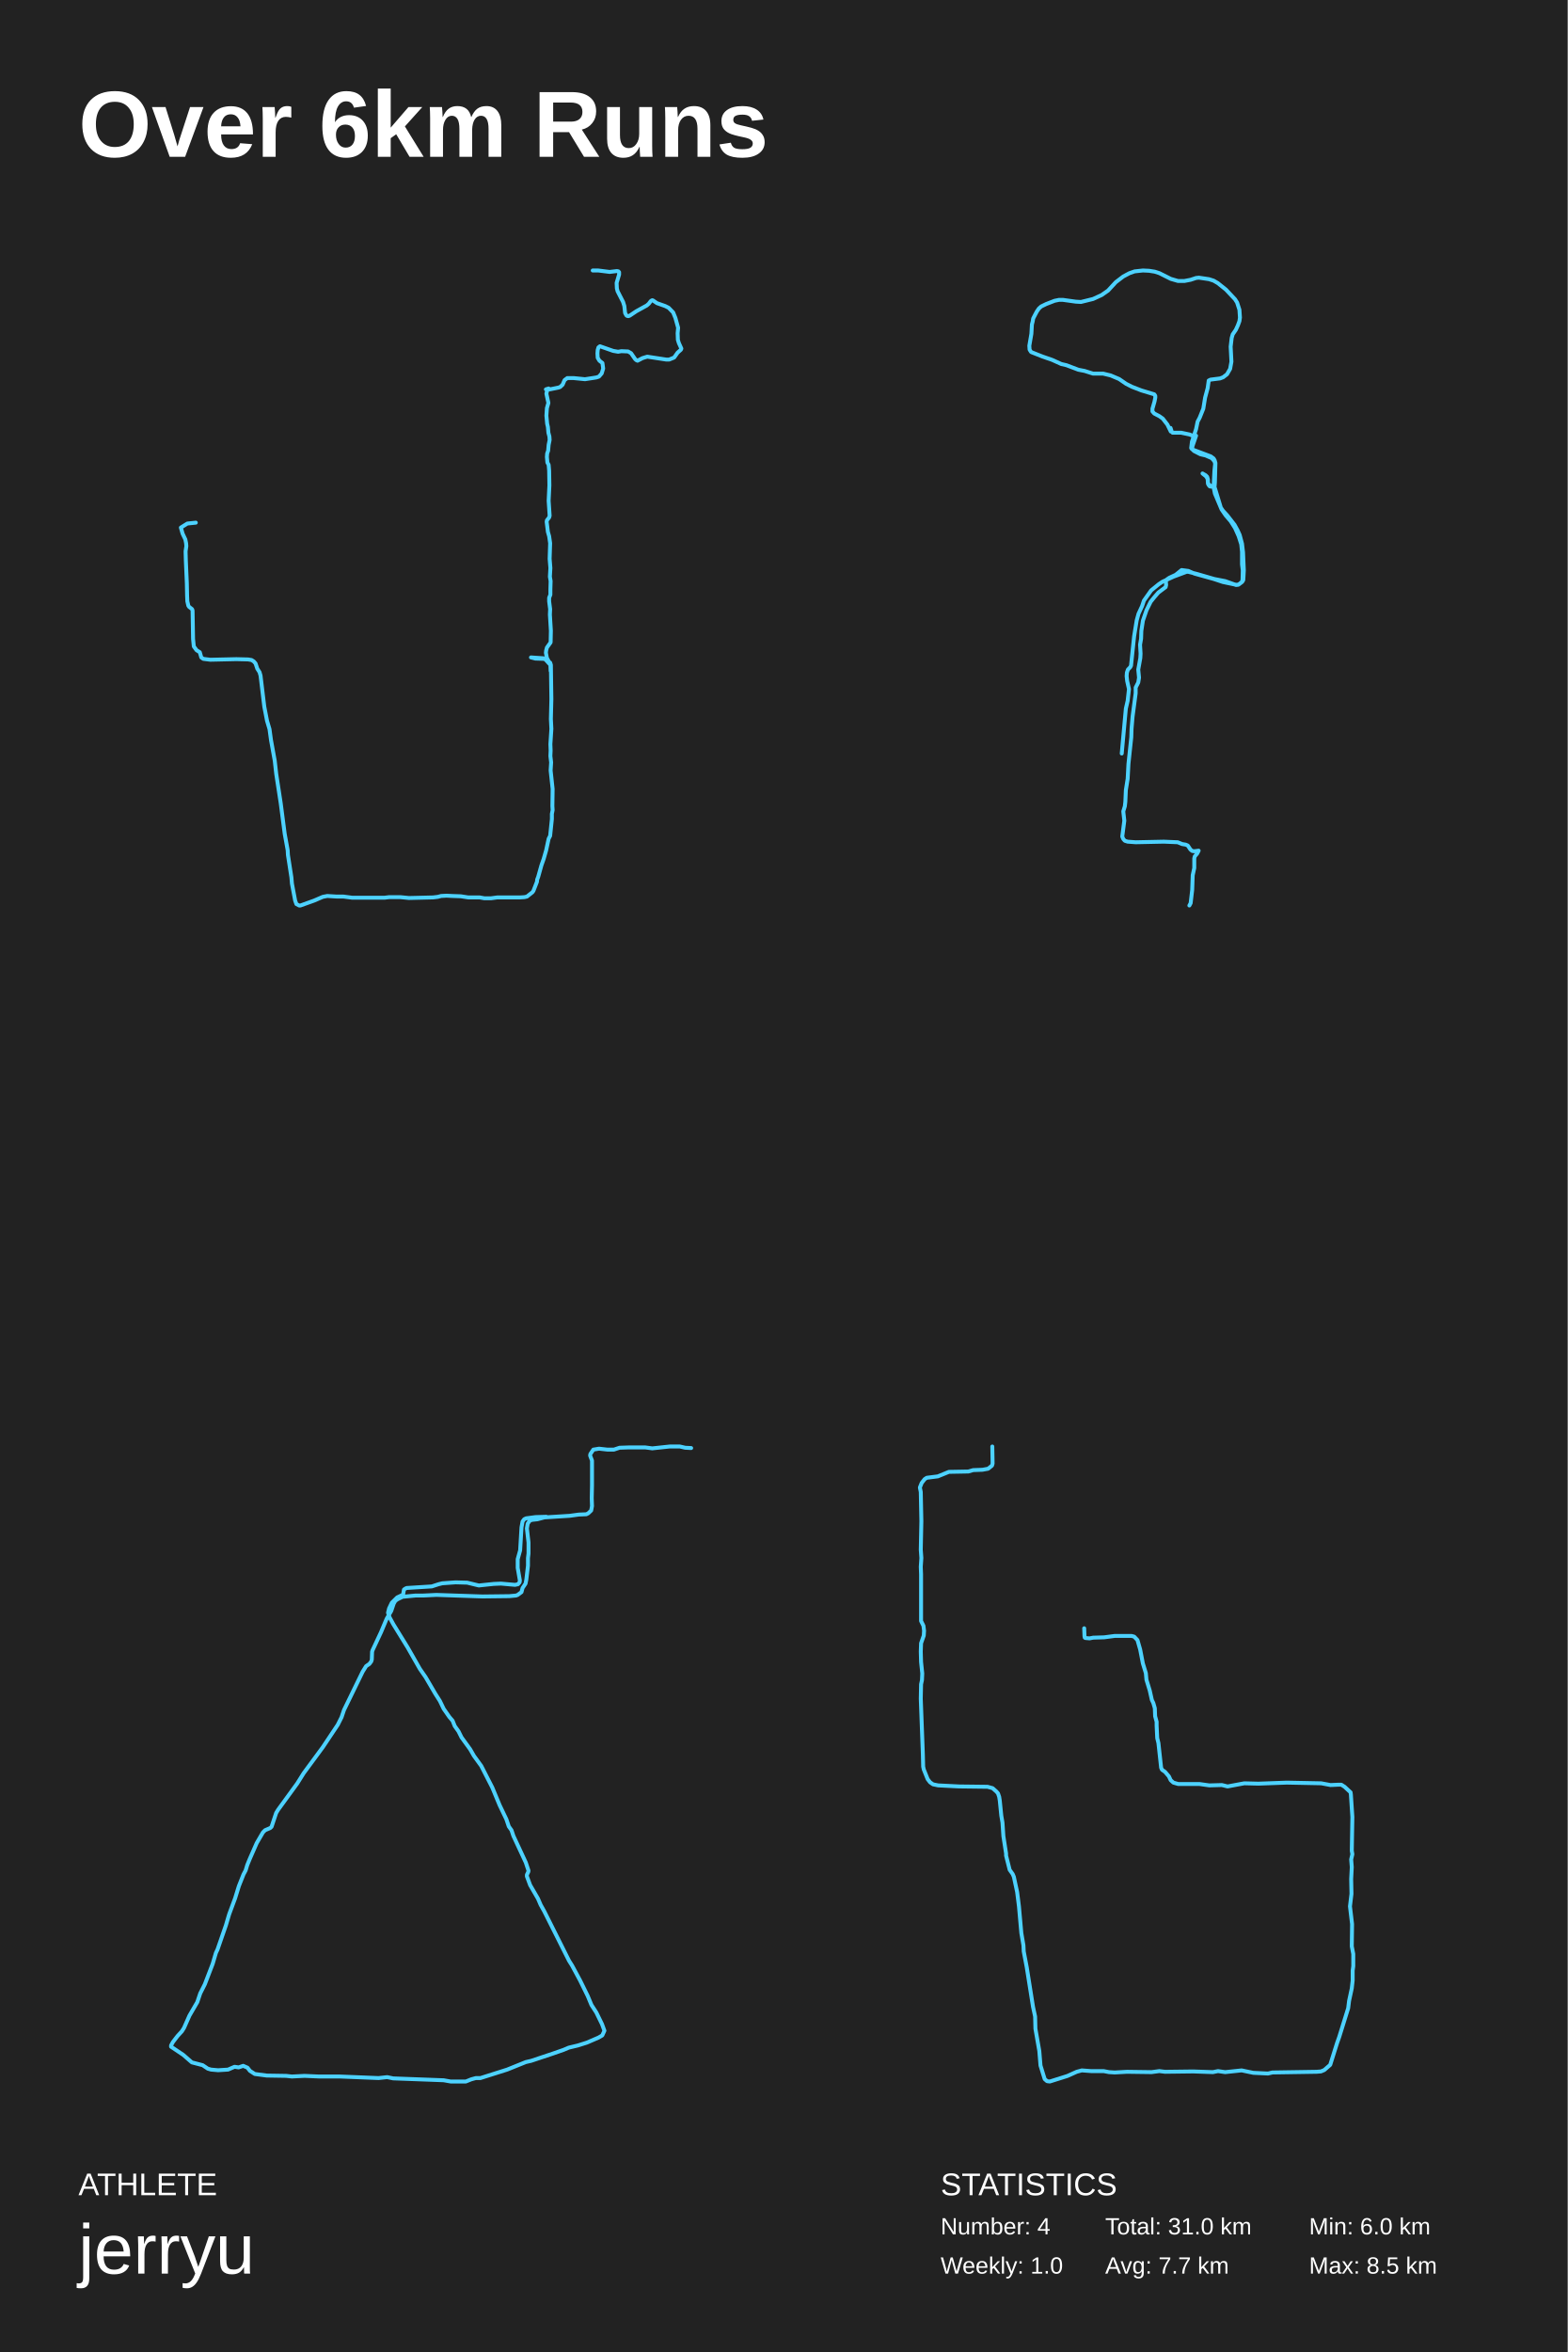
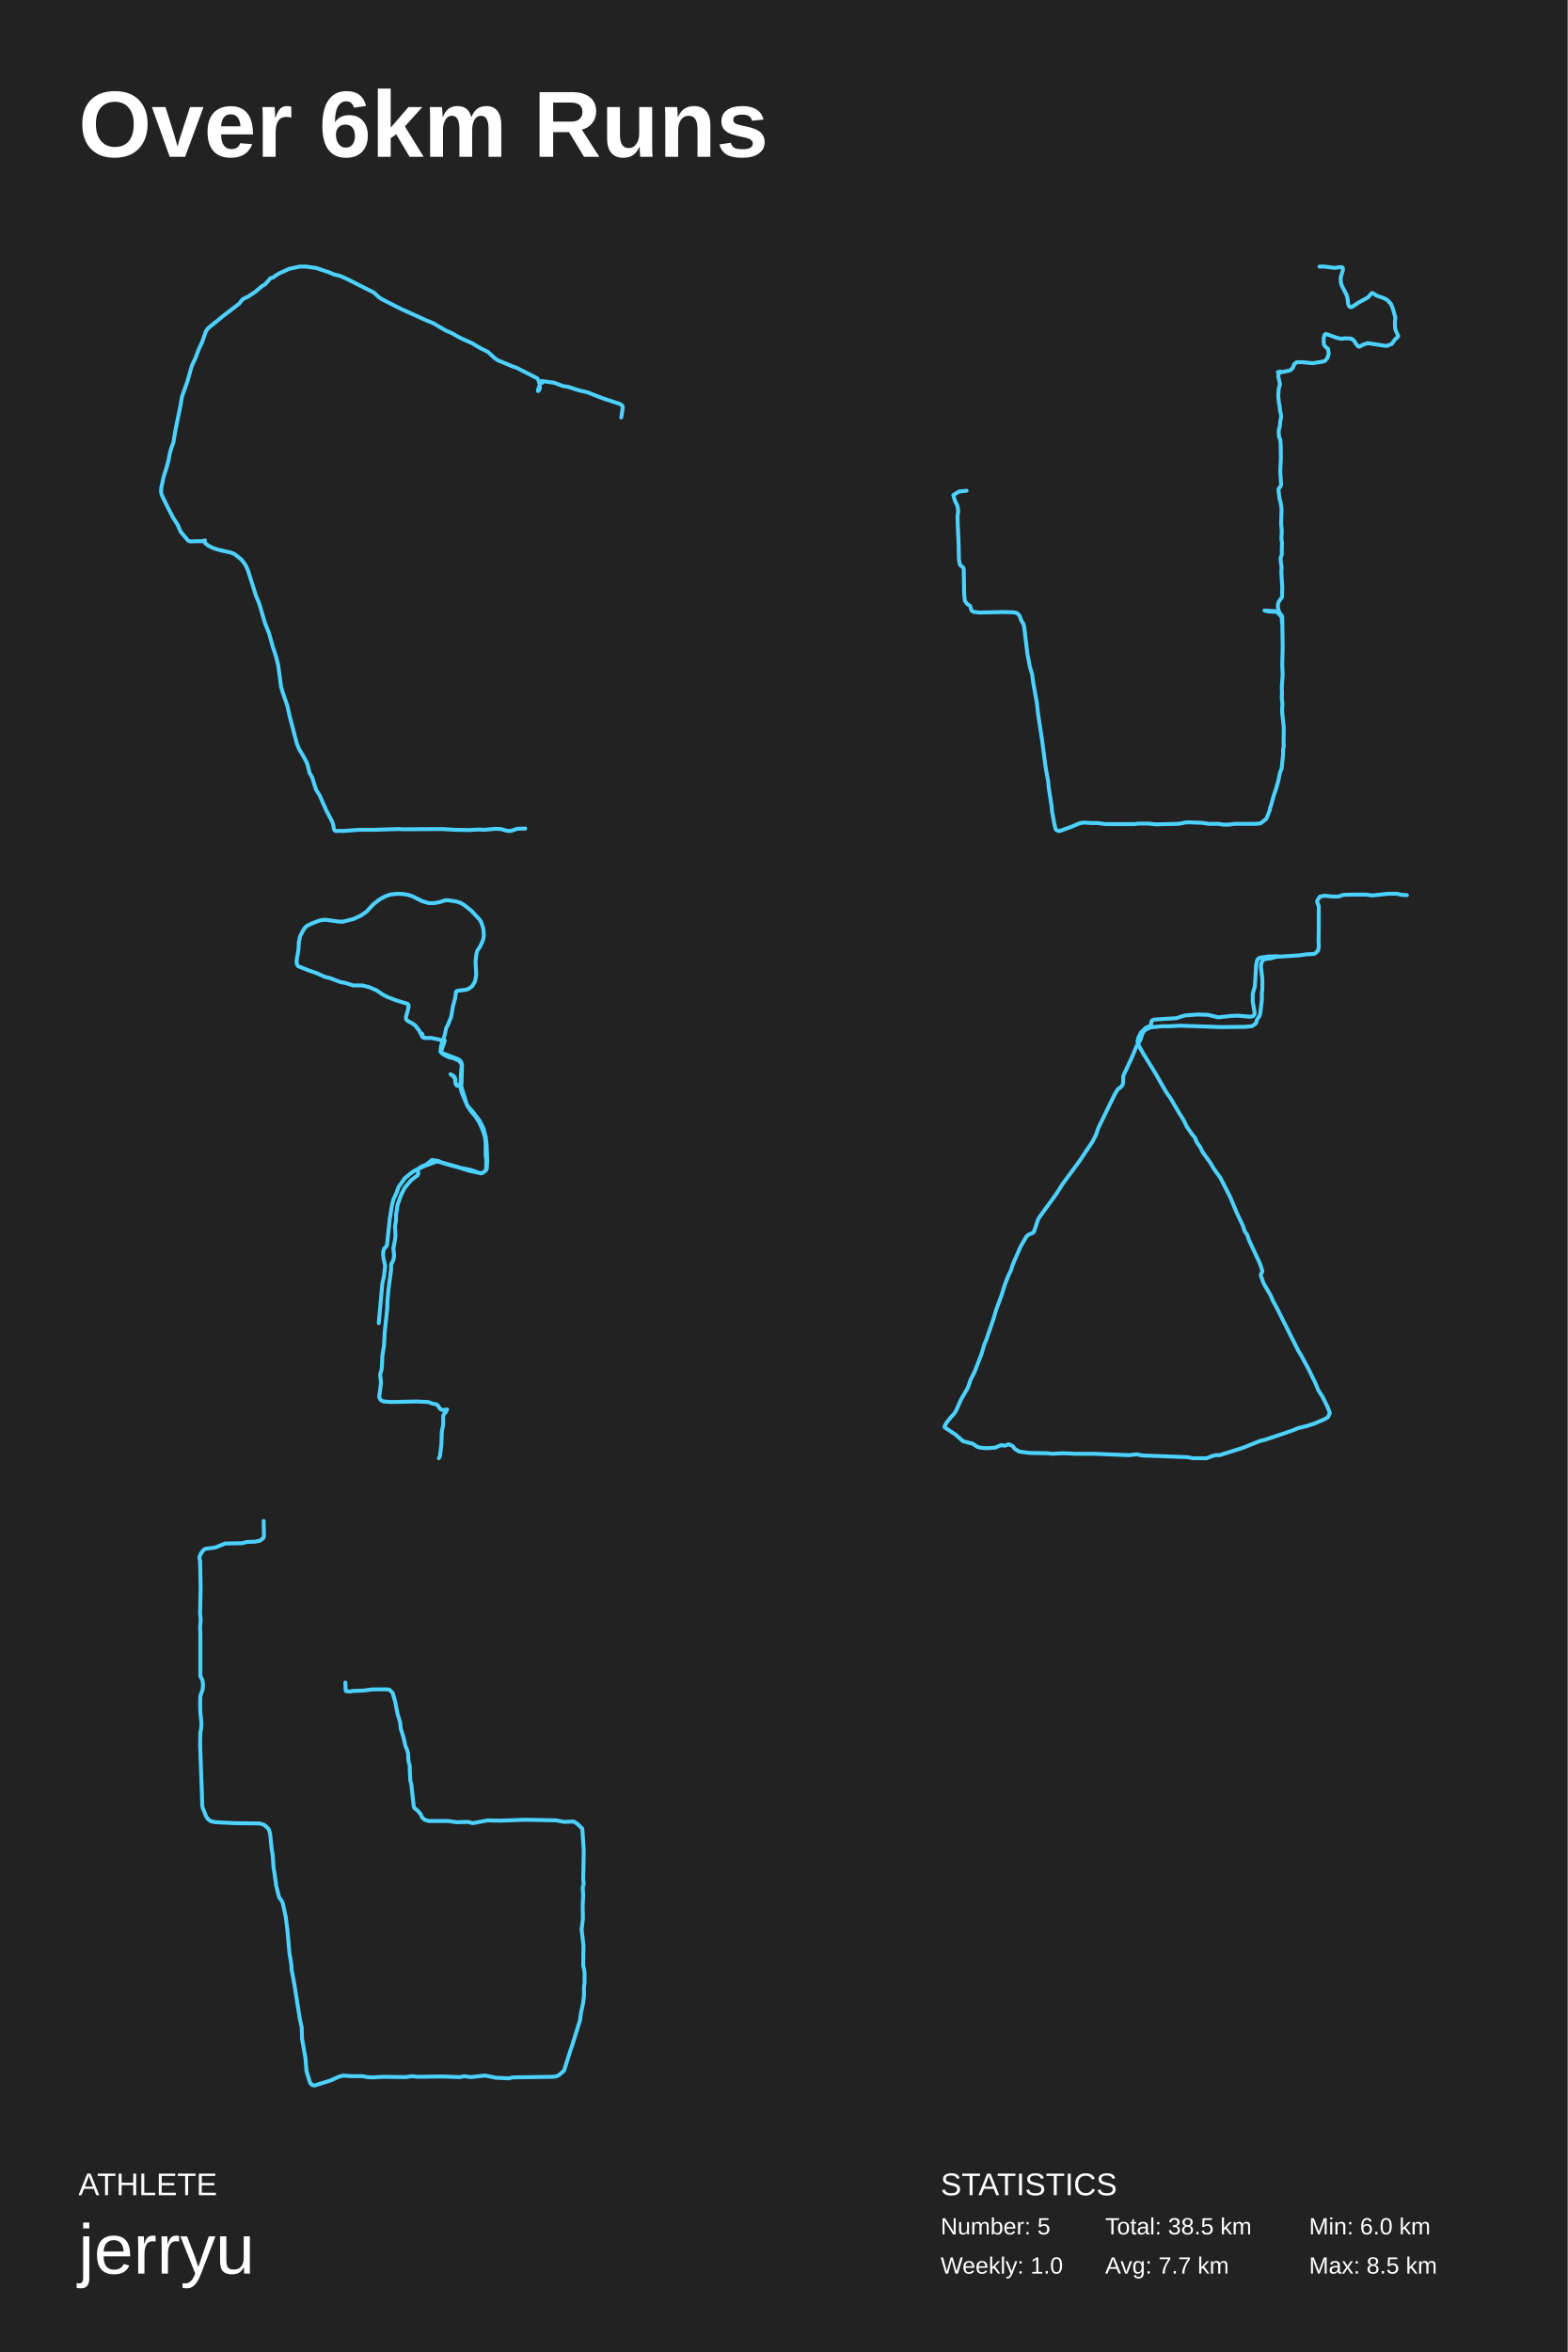
<svg xmlns="http://www.w3.org/2000/svg" baseProfile="full" height="300mm" version="1.1" viewBox="0,0,200,300" width="200mm">
  <defs />
  <rect fill="#222222" height="300" width="200" x="0" y="0" />
  <text fill="#FFFFFF" style="font-size:12px; font-family:Arial; font-weight:bold;" x="10" y="20">Over 6km Runs</text>
  <text fill="#FFFFFF" style="font-size:4px; font-family:Arial" x="10" y="280">ATHLETE</text>
  <text fill="#FFFFFF" style="font-size:9px; font-family:Arial" x="10" y="290">jerryu</text>
  <text fill="#FFFFFF" style="font-size:4px; font-family:Arial" x="120" y="280">STATISTICS</text>
-   <text fill="#FFFFFF" style="font-size:3px; font-family:Arial" x="120" y="285">Number: 4</text>
+   <text fill="#FFFFFF" style="font-size:3px; font-family:Arial" x="120" y="285">Number: 5</text>
  <text fill="#FFFFFF" style="font-size:3px; font-family:Arial" x="120" y="290">Weekly: 1.0</text>
-   <text fill="#FFFFFF" style="font-size:3px; font-family:Arial" x="141" y="285">Total: 31.0 km</text>
+   <text fill="#FFFFFF" style="font-size:3px; font-family:Arial" x="141" y="285">Total: 38.5 km</text>
  <text fill="#FFFFFF" style="font-size:3px; font-family:Arial" x="141" y="290">Avg: 7.7 km</text>
  <text fill="#FFFFFF" style="font-size:3px; font-family:Arial" x="167" y="285">Min: 6.0 km</text>
  <text fill="#FFFFFF" style="font-size:3px; font-family:Arial" x="167" y="290">Max: 8.5 km</text>
-   <polyline fill="none" points="24.98,66.666 23.9,66.777 23.074,67.293 23.296,68.068 23.645,68.806 23.741,69.285 23.773,69.654 23.677,70.318 23.709,71.498 23.836,74.375 23.868,75.924 23.9,76.699 24.027,77.252 24.122,77.4 24.503,77.695 24.567,77.879 24.63,81.494 24.726,82.453 25.075,82.933 25.488,83.191 25.679,83.855 25.933,84.039 26.822,84.15 30.158,84.076 31.651,84.113 32.096,84.187 32.382,84.371 32.604,84.629 32.826,85.293 33.112,85.736 33.239,86.178 33.716,90.125 34.065,91.932 34.383,93.002 34.574,94.403 35.05,97.022 35.241,98.719 35.812,102.444 36.321,106.353 36.702,108.456 36.734,109.046 37.178,111.923 37.242,112.697 37.655,114.873 37.814,115.316 38.163,115.5 38.322,115.5 40.069,114.873 41.181,114.394 41.753,114.283 42.96,114.357 43.818,114.357 44.93,114.504 49.059,114.504 49.663,114.43 51.061,114.43 52.173,114.541 55.254,114.467 55.858,114.394 56.271,114.283 56.97,114.246 57.7,114.283 58.78,114.32 59.733,114.467 61.195,114.467 61.798,114.578 62.624,114.578 63.45,114.467 66.341,114.467 66.913,114.43 67.23,114.357 67.929,113.803 68.056,113.619 68.501,112.476 68.533,112.181 68.66,111.849 69.073,110.373 69.359,109.562 69.677,108.456 69.994,106.98 70.185,106.612 70.407,104.472 70.407,103.809 70.503,103.329 70.471,102.813 70.503,100.637 70.248,98.276 70.312,97.243 70.217,96.432 70.248,95.731 70.217,94.92 70.344,92.965 70.28,91.711 70.344,89.166 70.28,84.814 70.185,84.519 70.121,84.482 69.359,83.965 67.739,83.855 68.311,84.002 69.391,84.039 69.581,84.113 70.217,84.814 70.248,85.588 70.217,84.74 69.772,83.928 69.645,83.264 69.677,82.969 69.772,82.601 70.248,81.937 70.28,80.461 70.153,78.396 70.185,77.695 70.058,76.699 70.058,76.256 70.217,75.851 70.217,75.187 70.248,74.117 70.153,73.564 70.217,72.457 70.121,71.277 70.185,69.285 70.058,68.4 69.899,67.846 69.74,66.555 69.772,66.371 70.058,66.002 70.121,65.781 69.994,63.863 70.09,61.908 70.058,60.027 69.994,59.289 69.835,58.994 69.772,58.293 69.804,57.85 69.931,57.481 69.994,56.744 70.121,56.117 70.09,55.674 69.962,55.194 69.899,54.457 69.804,54.051 69.708,53.018 69.772,52.059 69.962,51.395 69.708,50.215 69.804,49.809 69.994,49.551 69.645,49.661 69.708,49.698 70.153,49.661 71.233,49.44 71.456,49.366 71.773,49.071 72.027,48.481 72.377,48.223 73.171,48.223 74.632,48.37 76.062,48.149 76.411,48.038 76.761,47.632 76.951,47.005 76.856,46.304 76.475,46.009 76.252,45.64 76.221,45.087 76.252,44.644 76.348,44.312 76.538,44.165 78.222,44.755 78.857,44.866 79.27,44.792 80.128,44.829 80.509,45.05 81.018,45.788 81.176,45.936 81.335,46.009 81.971,45.677 82.574,45.493 84.989,45.862 85.37,45.862 86.005,45.604 86.45,44.976 86.863,44.608 86.926,44.46 86.609,43.759 86.482,43.353 86.45,42.505 86.513,41.804 86.164,40.55 85.878,39.849 85.306,39.259 84.861,39.037 83.813,38.668 83.273,38.3 83.178,38.3 83.019,38.41 82.765,38.742 82.511,38.964 81.176,39.701 80.35,40.255 80.16,40.328 80.001,40.292 79.906,40.218 79.747,39.923 79.652,39.037 79.493,38.521 78.794,37.156 78.699,36.787 78.667,36.086 78.984,35.016 78.984,34.721 78.889,34.611 78.699,34.574 77.777,34.684 76.316,34.5 75.617,34.5" stroke="#4dd2ff" stroke-linecap="round" stroke-linejoin="round" stroke-width="0.5" />
-   <polyline fill="none" points="151.734,115.5 151.899,115.194 152.096,113.512 152.162,111.638 152.36,110.72 152.36,109.496 152.426,109.229 152.722,108.885 152.919,108.502 152.36,108.579 152.096,108.54 151.866,108.349 151.536,107.852 151.273,107.737 150.812,107.661 150.252,107.431 148.474,107.355 144.885,107.431 143.864,107.355 143.502,107.24 143.304,107.011 143.172,106.705 143.436,104.678 143.304,103.493 143.502,102.843 143.568,102.269 143.633,100.778 143.864,99.324 143.963,97.451 144.325,94.047 144.358,92.976 144.49,91.408 144.885,88.425 144.885,87.699 145.214,87.049 145.313,86.437 145.214,85.404 145.477,83.951 145.51,83.377 145.445,82.23 145.576,81.465 145.609,80.471 145.807,79.171 146.268,77.832 146.795,76.761 147.223,76.226 147.783,75.576 148.705,74.887 148.77,74.62 148.737,74.161 148.836,73.931 149.166,73.702 149.989,73.319 150.746,72.708 151.602,72.822 152.393,73.167 154.862,73.855 156.015,74.237 157.661,74.582 157.892,74.582 158.089,74.505 158.517,74.161 158.616,73.97 158.682,72.746 158.583,70.451 158.452,69.342 158.155,68.233 157.892,67.659 157.497,66.933 156.575,65.747 156.015,65.135 155.751,64.753 154.961,62.152 154.829,62.037 154.434,61.961 154.237,61.808 154.105,61.578 154.105,61.158 154.006,60.814 153.809,60.622 153.413,60.393 153.841,60.737 154.006,60.967 154.072,61.158 154.105,61.693 154.204,61.884 154.335,62.037 154.533,62.076 154.862,62.037 154.961,61.961 154.994,61.54 155.06,59.054 154.961,58.71 154.829,58.481 154.467,58.213 152.228,57.371 152.03,57.257 151.965,57.142 152.063,56.339 152.59,54.733 152.788,53.776 153.051,53.279 153.512,52.132 153.743,50.717 154.072,49.493 154.204,48.537 154.434,48.422 155.653,48.269 156.048,48.116 156.542,47.734 156.937,47.045 157.101,46.127 157.003,44.215 157.134,43.106 157.266,42.647 157.661,42.073 157.925,41.499 158.122,40.964 158.188,40.505 158.122,39.51 157.826,38.592 157.562,38.172 156.41,36.948 155.356,36.106 154.829,35.8 154.237,35.609 152.952,35.418 152.59,35.456 151.899,35.686 151.108,35.839 150.285,35.839 149.363,35.571 147.914,34.844 147.322,34.653 146.597,34.538 145.807,34.5 144.753,34.615 144.094,34.844 143.304,35.265 142.349,35.992 141.361,37.063 140.538,37.636 139.451,38.134 137.904,38.516 137.245,38.478 135.599,38.248 135.105,38.248 134.545,38.363 133.458,38.784 132.833,39.09 132.536,39.357 132.273,39.74 132.009,40.237 131.812,40.62 131.746,41.002 131.647,41.385 131.581,42.57 131.318,44.1 131.351,44.597 131.548,44.903 132.997,45.477 134.216,45.898 135.401,46.433 136.06,46.586 137.574,47.16 138.365,47.313 139.451,47.657 140.736,47.657 141.691,47.886 142.777,48.345 143.666,48.957 144.424,49.34 145.609,49.799 147.256,50.296 147.387,50.487 147.387,50.717 147.289,51.214 147.025,52.132 147.025,52.476 147.256,52.744 147.914,53.088 148.342,53.394 148.935,54.159 149.363,55.039 149.429,54.962 149.33,54.58 149.495,55.077 149.594,55.191 150.68,55.191 151.767,55.421 152.426,55.689 152.59,55.574 152.129,56.913 152.096,57.142 152.129,57.333 152.327,57.524 153.15,57.945 153.809,58.098 154.599,58.442 154.928,58.825 155.027,59.131 154.928,60.087 154.829,62.152 154.994,62.955 155.85,64.982 156.377,65.747 157.003,66.474 157.562,67.353 158.023,68.386 158.353,69.419 158.452,70.375 158.452,71.981 158.55,72.746 158.517,73.931 158.452,74.237 157.991,74.582 157.694,74.62 156.311,74.123 154.928,73.855 152.689,73.205 151.602,72.937 151.372,72.937 149.725,73.549 148.309,74.199 147.848,74.505 146.86,75.308 145.938,76.608 145.708,77.297 145.247,78.291 145.016,79.132 144.687,81.159 144.292,84.907 144.193,85.098 143.897,85.404 143.765,85.787 143.732,86.246 143.798,86.858 144.029,87.89 143.864,89.382 143.633,90.376 143.107,96.112" stroke="#4dd2ff" stroke-linecap="round" stroke-linejoin="round" stroke-width="0.5" />
-   <polyline fill="none" points="88.176,184.7 87.417,184.66 86.728,184.5 85.453,184.5 83.212,184.74 82.316,184.62 80.214,184.62 79.042,184.66 78.318,184.9 77.491,184.9 76.422,184.78 75.698,184.9 75.319,185.461 75.285,185.661 75.526,186.301 75.526,189.463 75.491,191.104 75.526,192.104 75.422,192.665 75.043,193.025 74.802,193.145 73.837,193.185 72.665,193.345 69.459,193.545 68.563,193.785 67.839,193.865 67.564,193.986 67.322,194.346 67.219,194.946 67.426,196.747 67.426,198.148 67.357,198.748 67.357,199.709 67.15,201.47 67.047,201.99 66.668,202.55 66.53,203.071 66.047,203.431 65.84,203.511 64.979,203.591 61.566,203.631 55.672,203.431 54.018,203.511 53.018,203.511 51.364,203.671 50.709,203.991 50.433,204.191 50.226,204.551 49.916,205.472 49.33,206.473 48.606,208.193 47.538,210.475 47.469,210.675 47.434,211.675 47.365,211.915 47.124,212.236 46.71,212.516 46.262,213.236 43.884,218.119 43.574,219.039 43.091,220 41.195,222.841 38.748,226.163 37.921,227.483 35.474,230.845 35.232,231.245 34.646,233.006 34.474,233.166 33.819,233.446 33.543,233.726 32.751,235.087 31.855,237.128 31.544,237.888 31.338,238.569 31.062,239.089 30.476,240.569 29.993,242.13 29.235,244.171 28.821,245.572 27.753,248.653 27.546,249.093 27.132,250.494 26.133,253.095 25.547,254.255 25.168,255.376 24.168,257.097 23.479,258.657 23.203,259.097 22.651,259.698 22.066,260.458 21.824,260.898 21.824,261.058 23.375,262.099 24.478,263.059 25.857,263.419 26.512,263.859 26.926,263.979 27.822,264.059 29.097,263.979 29.924,263.619 30.441,263.699 31.027,263.499 31.579,263.739 31.889,264.139 32.509,264.54 34.026,264.74 36.508,264.78 37.232,264.86 38.852,264.78 40.678,264.86 43.332,264.86 48.296,265.06 49.399,264.94 50.157,265.1 56.603,265.34 57.499,265.5 59.429,265.5 60.119,265.22 60.705,265.06 61.29,265.06 64.703,263.979 67.081,263.019 67.771,262.859 70.528,261.939 71.907,261.458 72.562,261.178 73.734,260.898 74.871,260.538 76.353,259.898 76.836,259.618 77.111,259.017 76.801,258.177 76.077,256.696 75.457,255.736 74.974,254.576 74.009,252.615 72.975,250.694 72.596,250.094 69.425,243.771 68.977,242.971 68.632,242.17 67.633,240.449 67.219,239.329 67.219,239.129 67.391,238.769 67.426,238.609 67.081,237.568 65.496,234.167 65.254,233.446 64.91,232.966 64.599,232.046 63.738,230.245 62.807,228.004 61.394,225.242 60.463,223.962 59.981,223.121 58.878,221.6 58.499,220.84 58.016,220.16 57.74,219.479 57.327,218.999 56.603,217.959 56.12,216.958 55.534,216.038 54.293,213.916 53.57,212.876 52.018,210.154 50.192,207.193 49.709,206.312 49.502,205.712 49.64,205.152 49.985,204.431 50.674,203.751 51.364,203.431 51.433,203.351 51.536,202.75 51.708,202.63 51.881,202.55 55.086,202.35 55.948,202.07 56.43,201.95 58.119,201.83 59.602,201.87 61.084,202.23 62.979,202.03 63.91,201.99 65.702,202.15 66.082,202.07 66.288,201.83 66.323,201.59 66.047,199.989 66.047,198.868 66.357,197.748 66.53,194.826 66.668,194.066 66.874,193.785 67.116,193.665 68.322,193.505 69.701,193.465" stroke="#4dd2ff" stroke-linecap="round" stroke-linejoin="round" stroke-width="0.5" />
-   <polyline fill="none" points="126.595,184.5 126.633,186.673 126.557,186.939 126.061,187.338 125.335,187.471 124.151,187.515 123.54,187.692 121.058,187.737 119.646,188.313 118.233,188.491 117.966,188.668 117.584,189.156 117.355,189.732 117.469,190.308 117.545,194.033 117.469,197.669 117.545,198.733 117.469,199.841 117.507,200.816 117.507,206.048 117.507,206.758 117.813,207.378 117.889,207.999 117.851,208.62 117.507,209.595 117.469,210.659 117.507,211.989 117.66,213.452 117.622,214.295 117.507,214.827 117.469,216.689 117.736,223.783 117.775,225.334 117.851,225.689 118.347,226.93 118.653,227.329 119.035,227.595 119.684,227.728 122.357,227.862 125.984,227.906 126.633,228.083 127.13,228.527 127.321,228.748 127.473,229.192 127.55,229.679 127.741,231.586 127.893,232.472 128.008,234.201 128.352,236.418 128.352,236.684 128.81,238.502 129.192,239.034 129.344,239.388 129.764,241.339 129.994,243.157 130.299,246.57 130.566,248.122 130.605,248.92 130.986,250.915 131.788,255.969 132.056,257.21 132.094,258.762 132.59,261.599 132.743,263.461 133.277,265.19 133.583,265.456 133.927,265.5 136.179,264.791 137.363,264.259 138.012,264.081 139.196,264.17 140.8,264.17 141.487,264.303 142.213,264.347 143.778,264.259 146.909,264.303 147.902,264.17 148.628,264.259 152.217,264.214 154.737,264.303 155.386,264.17 156.303,264.303 158.403,264.081 159.892,264.392 161.763,264.48 162.336,264.347 167.949,264.259 168.522,264.214 168.942,264.037 169.705,263.372 170.583,260.579 170.851,259.826 171.996,256.146 172.111,255.215 172.455,253.619 172.569,252.6 172.569,251.358 172.645,250.782 172.645,249.23 172.455,248.255 172.493,245.418 172.225,243.157 172.416,241.561 172.378,239.654 172.455,238.147 172.378,237.172 172.531,236.507 172.455,236.063 172.531,231.763 172.34,228.881 172.302,228.615 171.538,227.906 171.118,227.64 170.736,227.64 169.743,227.684 168.56,227.462 164.169,227.374 160.541,227.507 158.746,227.462 156.608,227.862 155.883,227.684 154.279,227.728 153.019,227.551 150.308,227.551 149.697,227.374 149.353,227.063 149.124,226.576 148.628,225.999 148.246,225.733 148.131,225.467 147.787,222.32 147.635,221.699 147.558,220.103 147.558,219.615 147.367,218.906 147.329,217.886 147.138,217.221 146.947,216.822 146.68,215.625 146.26,214.251 146.184,213.408 145.802,212.167 145.458,210.393 145.115,209.196 144.695,208.753 144.351,208.664 142.213,208.664 140.876,208.842 139.463,208.886 139.005,208.975 138.47,208.93 138.394,208.886 138.356,208.708 138.318,207.689" stroke="#4dd2ff" stroke-linecap="round" stroke-linejoin="round" stroke-width="0.5" />
+   <polyline fill="none" points="67.017,105.681 66.001,105.713 65.205,105.968 64.986,106.0 64.574,105.936 63.888,105.745 63.174,105.713 61.802,105.841 61.061,105.809 59.798,105.873 57.987,105.841 56.422,105.745 51.537,105.777 50.823,105.745 47.832,105.841 45.746,105.841 43.687,106.0 43.358,105.968 42.864,106.0 42.672,105.904 42.589,105.681 42.507,105.171 42.342,104.725 41.601,103.323 40.778,101.443 40.311,100.71 39.845,99.212 39.488,98.574 39.268,97.65 39.131,97.268 38.857,96.726 38.143,95.515 37.869,94.846 36.935,91.276 36.661,90.033 36.085,88.376 35.865,87.611 35.481,84.775 35.206,83.723 34.822,82.544 34.328,80.791 33.807,79.484 33.065,76.966 32.654,75.978 31.638,72.759 31.446,72.313 31.227,71.93 30.787,71.357 29.937,70.687 29.497,70.496 27.823,70.114 27.082,69.859 26.533,69.572 26.149,69.253 26.094,69.126 26.149,68.934 25.765,69.03 25.051,69.03 24.283,69.062 24.008,68.966 23.047,67.819 22.691,66.99 22.087,66.034 21.456,64.823 20.632,63.133 20.55,62.719 20.577,62.209 20.879,60.807 21.291,59.5 21.51,58.671 21.62,58.002 21.867,57.109 22.114,56.472 22.416,54.687 23.02,51.755 23.212,50.607 23.898,48.695 24.475,46.655 24.914,45.73 25.38,44.487 25.792,43.626 26.259,42.288 26.506,41.905 28.537,40.248 30.046,39.1 30.568,38.686 30.787,38.367 31.007,38.144 31.666,37.825 32.571,37.219 33.395,36.518 33.861,36.231 34.493,35.498 34.877,35.371 35.261,35.084 35.645,34.861 36.908,34.287 38.28,34.0 39.049,34.0 40.366,34.191 42.15,34.797 42.562,34.988 43.44,35.211 44.291,35.594 47.694,37.315 48.353,37.921 48.683,38.144 51.125,39.387 54.364,40.853 55.297,41.236 56.862,42.16 57.603,42.479 58.755,43.116 60.238,43.786 61.253,44.391 62.269,44.901 63.092,45.666 63.504,45.953 65.425,46.75 65.837,46.878 68.526,48.248 68.691,48.471 68.856,49.077 68.828,49.236 68.636,49.715 68.636,49.874 68.746,49.81 68.883,49.491 68.828,49.109 68.911,48.854 69.13,48.695 69.185,48.726 69.185,48.822 69.158,48.822 69.185,48.726 69.13,48.726 69.13,48.599 70.722,48.822 71.793,49.236 72.561,49.364 73.824,49.778 74.921,50.033 76.87,50.798 78.929,51.468 79.258,51.627 79.395,51.755 79.45,52.01 79.258,53.253" stroke="#4dd2ff" stroke-linecap="round" stroke-linejoin="round" stroke-width="0.5" />
+   <polyline fill="none" points="123.315,62.592 122.355,62.69 121.621,63.15 121.819,63.838 122.129,64.494 122.214,64.92 122.242,65.248 122.158,65.838 122.186,66.887 122.299,69.445 122.327,70.822 122.355,71.51 122.468,72.002 122.553,72.133 122.892,72.395 122.948,72.559 123.005,75.772 123.089,76.625 123.4,77.051 123.767,77.281 123.937,77.871 124.162,78.035 124.953,78.133 127.918,78.068 129.245,78.1 129.641,78.166 129.895,78.33 130.092,78.559 130.29,79.149 130.544,79.543 130.657,79.936 131.081,83.444 131.391,85.051 131.674,86.002 131.843,87.247 132.267,89.575 132.436,91.083 132.944,94.395 133.396,97.87 133.735,99.738 133.763,100.263 134.159,102.82 134.215,103.508 134.582,105.443 134.723,105.836 135.034,106.0 135.175,106.0 136.728,105.443 137.717,105.017 138.225,104.918 139.298,104.984 140.06,104.984 141.049,105.115 144.72,105.115 145.256,105.049 146.499,105.049 147.487,105.148 150.226,105.082 150.762,105.017 151.13,104.918 151.751,104.885 152.4,104.918 153.36,104.951 154.207,105.082 155.506,105.082 156.043,105.18 156.777,105.18 157.511,105.082 160.081,105.082 160.589,105.049 160.872,104.984 161.493,104.492 161.606,104.328 162.001,103.312 162.029,103.05 162.142,102.754 162.509,101.443 162.763,100.722 163.046,99.738 163.328,98.427 163.498,98.099 163.695,96.198 163.695,95.608 163.78,95.181 163.752,94.722 163.78,92.788 163.554,90.69 163.611,89.772 163.526,89.051 163.554,88.428 163.526,87.706 163.639,85.969 163.582,84.854 163.639,82.592 163.582,78.723 163.498,78.461 163.441,78.428 162.763,77.969 161.323,77.871 161.832,78.002 162.792,78.035 162.961,78.1 163.526,78.723 163.554,79.412 163.526,78.658 163.131,77.936 163.018,77.346 163.046,77.084 163.131,76.756 163.554,76.166 163.582,74.854 163.469,73.018 163.498,72.395 163.385,71.51 163.385,71.117 163.526,70.756 163.526,70.166 163.554,69.215 163.469,68.723 163.526,67.74 163.441,66.691 163.498,64.92 163.385,64.133 163.244,63.641 163.102,62.494 163.131,62.33 163.385,62.002 163.441,61.805 163.328,60.1 163.413,58.362 163.385,56.69 163.328,56.035 163.187,55.772 163.131,55.149 163.159,54.756 163.272,54.428 163.328,53.772 163.441,53.215 163.413,52.821 163.3,52.395 163.244,51.739 163.159,51.379 163.074,50.46 163.131,49.608 163.3,49.018 163.074,47.968 163.159,47.608 163.328,47.378 163.018,47.477 163.074,47.509 163.469,47.477 164.429,47.28 164.627,47.214 164.91,46.952 165.135,46.427 165.446,46.198 166.152,46.198 167.451,46.329 168.722,46.132 169.032,46.034 169.343,45.673 169.512,45.116 169.428,44.493 169.089,44.231 168.891,43.903 168.863,43.411 168.891,43.017 168.976,42.722 169.145,42.591 170.642,43.116 171.207,43.214 171.574,43.148 172.336,43.181 172.675,43.378 173.127,44.034 173.268,44.165 173.409,44.231 173.974,43.935 174.51,43.771 176.656,44.099 176.995,44.099 177.56,43.87 177.955,43.312 178.322,42.984 178.379,42.853 178.097,42.23 177.984,41.87 177.955,41.115 178.012,40.492 177.701,39.378 177.447,38.755 176.939,38.23 176.543,38.033 175.612,37.705 175.132,37.377 175.047,37.377 174.906,37.476 174.68,37.771 174.454,37.968 173.268,38.623 172.534,39.115 172.364,39.181 172.223,39.148 172.138,39.083 171.997,38.82 171.913,38.033 171.771,37.574 171.15,36.361 171.065,36.033 171.037,35.41 171.32,34.459 171.32,34.197 171.235,34.098 171.065,34.066 170.246,34.164 168.948,34.0 168.326,34.0" stroke="#4dd2ff" stroke-linecap="round" stroke-linejoin="round" stroke-width="0.5" />
+   <polyline fill="none" points="55.986,186.0 56.132,185.728 56.308,184.232 56.366,182.567 56.542,181.751 56.542,180.663 56.6,180.425 56.864,180.12 57.04,179.78 56.542,179.848 56.308,179.814 56.103,179.644 55.81,179.202 55.576,179.1 55.166,179.032 54.669,178.828 53.088,178.76 49.898,178.828 48.99,178.76 48.668,178.658 48.493,178.454 48.375,178.182 48.61,176.381 48.493,175.327 48.668,174.749 48.727,174.239 48.785,172.913 48.99,171.622 49.078,169.956 49.4,166.931 49.429,165.979 49.546,164.585 49.898,161.934 49.898,161.288 50.19,160.71 50.278,160.166 50.19,159.248 50.424,157.957 50.454,157.447 50.395,156.427 50.512,155.747 50.542,154.863 50.717,153.707 51.127,152.518 51.595,151.566 51.976,151.09 52.473,150.512 53.293,149.9 53.351,149.662 53.322,149.254 53.41,149.05 53.703,148.846 54.434,148.506 55.108,147.962 55.869,148.064 56.571,148.37 58.766,148.982 59.791,149.322 61.254,149.628 61.459,149.628 61.635,149.56 62.015,149.254 62.103,149.084 62.162,147.996 62.074,145.957 61.957,144.971 61.694,143.985 61.459,143.475 61.108,142.829 60.289,141.775 59.791,141.231 59.557,140.891 58.854,138.58 58.737,138.478 58.386,138.41 58.21,138.274 58.093,138.07 58.093,137.696 58.005,137.39 57.83,137.22 57.479,137.016 57.859,137.322 58.005,137.526 58.064,137.696 58.093,138.172 58.181,138.342 58.298,138.478 58.474,138.512 58.766,138.478 58.854,138.41 58.884,138.036 58.942,135.826 58.854,135.52 58.737,135.316 58.415,135.078 56.425,134.33 56.249,134.228 56.191,134.126 56.278,133.412 56.747,131.984 56.922,131.135 57.157,130.693 57.566,129.673 57.771,128.415 58.064,127.327 58.181,126.477 58.386,126.375 59.469,126.239 59.82,126.103 60.259,125.763 60.611,125.151 60.757,124.335 60.669,122.635 60.786,121.649 60.903,121.242 61.254,120.732 61.489,120.222 61.664,119.746 61.723,119.338 61.664,118.454 61.401,117.638 61.167,117.264 60.142,116.176 59.206,115.428 58.737,115.156 58.21,114.986 57.069,114.816 56.747,114.85 56.132,115.054 55.43,115.19 54.698,115.19 53.878,114.952 52.59,114.306 52.064,114.136 51.42,114.034 50.717,114.0 49.78,114.102 49.195,114.306 48.493,114.68 47.644,115.326 46.766,116.278 46.034,116.788 45.068,117.23 43.692,117.57 43.107,117.536 41.643,117.332 41.204,117.332 40.707,117.434 39.741,117.808 39.185,118.08 38.921,118.318 38.687,118.658 38.453,119.1 38.277,119.44 38.219,119.78 38.131,120.12 38.072,121.174 37.838,122.533 37.867,122.975 38.043,123.247 39.331,123.757 40.414,124.131 41.468,124.607 42.053,124.743 43.4,125.253 44.102,125.389 45.068,125.695 46.209,125.695 47.058,125.899 48.024,126.307 48.815,126.851 49.488,127.191 50.542,127.599 52.005,128.041 52.122,128.211 52.122,128.415 52.034,128.857 51.8,129.673 51.8,129.979 52.005,130.217 52.59,130.523 52.971,130.795 53.498,131.475 53.878,132.256 53.937,132.188 53.849,131.848 53.995,132.29 54.083,132.392 55.049,132.392 56.015,132.596 56.6,132.834 56.747,132.732 56.337,133.922 56.308,134.126 56.337,134.296 56.513,134.466 57.244,134.84 57.83,134.976 58.532,135.282 58.825,135.622 58.913,135.894 58.825,136.744 58.737,138.58 58.884,139.294 59.645,141.095 60.113,141.775 60.669,142.421 61.167,143.203 61.576,144.121 61.869,145.039 61.957,145.889 61.957,147.316 62.045,147.996 62.015,149.05 61.957,149.322 61.547,149.628 61.284,149.662 60.054,149.22 58.825,148.982 56.835,148.404 55.869,148.166 55.664,148.166 54.2,148.71 52.942,149.288 52.532,149.56 51.654,150.274 50.834,151.43 50.629,152.042 50.22,152.925 50.015,153.673 49.722,155.475 49.371,158.806 49.283,158.976 49.019,159.248 48.902,159.588 48.873,159.996 48.932,160.54 49.137,161.458 48.99,162.784 48.785,163.667 48.317,168.766" stroke="#4dd2ff" stroke-linecap="round" stroke-linejoin="round" stroke-width="0.5" />
+   <polyline fill="none" points="179.49,114.178 178.816,114.142 178.203,114.0 177.069,114.0 175.078,114.213 174.281,114.107 172.412,114.107 171.37,114.142 170.727,114.356 169.992,114.356 169.042,114.249 168.398,114.356 168.061,114.854 168.031,115.032 168.245,115.601 168.245,118.411 168.215,119.87 168.245,120.76 168.153,121.258 167.816,121.578 167.602,121.685 166.744,121.72 165.702,121.862 162.853,122.04 162.056,122.254 161.413,122.325 161.168,122.432 160.953,122.752 160.861,123.285 161.045,124.886 161.045,126.131 160.984,126.665 160.984,127.519 160.8,129.084 160.708,129.547 160.371,130.045 160.249,130.507 159.82,130.827 159.636,130.899 158.87,130.97 155.837,131.005 150.597,130.827 149.127,130.899 148.238,130.899 146.768,131.041 146.186,131.325 145.94,131.503 145.757,131.824 145.481,132.642 144.96,133.531 144.317,135.061 143.367,137.089 143.305,137.266 143.275,138.156 143.214,138.369 142.999,138.654 142.631,138.903 142.233,139.543 140.119,143.883 139.843,144.701 139.414,145.555 137.729,148.081 135.554,151.033 134.819,152.207 132.643,155.196 132.429,155.551 131.908,157.116 131.755,157.259 131.173,157.508 130.928,157.757 130.223,158.966 129.426,160.78 129.15,161.456 128.967,162.061 128.722,162.523 128.201,163.84 127.772,165.227 127.098,167.041 126.73,168.286 125.78,171.025 125.596,171.416 125.229,172.661 124.34,174.973 123.819,176.005 123.482,177.001 122.594,178.53 121.981,179.918 121.736,180.309 121.246,180.842 120.725,181.518 120.51,181.909 120.51,182.052 121.889,182.977 122.87,183.83 124.095,184.15 124.677,184.542 125.045,184.648 125.842,184.719 126.975,184.648 127.71,184.328 128.17,184.399 128.691,184.222 129.181,184.435 129.457,184.791 130.008,185.146 131.356,185.324 133.562,185.36 134.206,185.431 135.646,185.36 137.27,185.431 139.629,185.431 144.041,185.609 145.021,185.502 145.695,185.644 151.425,185.858 152.221,186.0 153.937,186.0 154.55,185.751 155.071,185.609 155.592,185.609 158.625,184.648 160.739,183.795 161.352,183.652 163.803,182.834 165.028,182.407 165.61,182.158 166.652,181.909 167.663,181.589 168.981,181.02 169.409,180.771 169.655,180.238 169.379,179.491 168.735,178.175 168.184,177.321 167.755,176.289 166.897,174.546 165.978,172.839 165.641,172.306 162.822,166.685 162.424,165.974 162.118,165.262 161.229,163.733 160.861,162.737 160.861,162.559 161.015,162.239 161.045,162.097 160.739,161.172 159.329,158.148 159.115,157.508 158.809,157.081 158.533,156.263 157.767,154.662 156.94,152.67 155.683,150.215 154.856,149.077 154.427,148.33 153.447,146.978 153.11,146.302 152.681,145.698 152.436,145.093 152.068,144.666 151.425,143.741 150.996,142.852 150.475,142.033 149.372,140.148 148.729,139.223 147.35,136.804 145.726,134.171 145.297,133.389 145.113,132.855 145.236,132.357 145.542,131.717 146.155,131.112 146.768,130.827 146.829,130.756 146.921,130.223 147.074,130.116 147.227,130.045 150.077,129.867 150.843,129.618 151.271,129.511 152.773,129.404 154.09,129.44 155.408,129.76 157.093,129.582 157.92,129.547 159.513,129.689 159.85,129.618 160.034,129.404 160.065,129.191 159.82,127.768 159.82,126.772 160.095,125.776 160.249,123.179 160.371,122.503 160.555,122.254 160.769,122.147 161.842,122.005 163.067,121.969" stroke="#4dd2ff" stroke-linecap="round" stroke-linejoin="round" stroke-width="0.5" />
+   <polyline fill="none" points="33.64,194.0 33.674,195.931 33.606,196.168 33.165,196.522 32.52,196.641 31.468,196.68 30.925,196.838 28.719,196.877 27.463,197.389 26.207,197.547 25.969,197.705 25.63,198.138 25.426,198.651 25.528,199.163 25.596,202.474 25.528,205.705 25.596,206.651 25.528,207.637 25.562,208.504 25.562,213.154 25.562,213.785 25.834,214.336 25.901,214.888 25.868,215.44 25.562,216.307 25.528,217.253 25.562,218.435 25.698,219.736 25.664,220.484 25.562,220.957 25.528,222.612 25.766,228.918 25.8,230.297 25.868,230.613 26.309,231.716 26.58,232.071 26.92,232.307 27.497,232.425 29.873,232.544 33.097,232.583 33.674,232.741 34.115,233.135 34.285,233.332 34.421,233.726 34.489,234.159 34.658,235.854 34.794,236.642 34.896,238.179 35.201,240.149 35.201,240.386 35.609,242.002 35.948,242.474 36.084,242.79 36.457,244.524 36.661,246.139 36.932,249.174 37.17,250.553 37.204,251.262 37.543,253.035 38.256,257.528 38.494,258.631 38.528,260.01 38.969,262.532 39.105,264.187 39.58,265.724 39.851,265.961 40.157,266.0 42.159,265.37 43.212,264.897 43.789,264.739 44.841,264.818 46.266,264.818 46.877,264.936 47.522,264.975 48.914,264.897 51.697,264.936 52.58,264.818 53.224,264.897 56.415,264.857 58.655,264.936 59.232,264.818 60.047,264.936 61.914,264.739 63.237,265.015 64.9,265.094 65.409,264.975 70.399,264.897 70.908,264.857 71.281,264.7 71.96,264.109 72.741,261.626 72.978,260.956 73.997,257.685 74.099,256.858 74.404,255.439 74.506,254.533 74.506,253.43 74.574,252.917 74.574,251.538 74.404,250.671 74.438,248.149 74.2,246.139 74.37,244.721 74.336,243.026 74.404,241.686 74.336,240.819 74.472,240.228 74.404,239.834 74.472,236.011 74.302,233.45 74.268,233.214 73.589,232.583 73.216,232.347 72.877,232.347 71.994,232.386 70.942,232.189 67.039,232.11 63.814,232.228 62.219,232.189 60.318,232.544 59.673,232.386 58.248,232.425 57.128,232.268 54.718,232.268 54.175,232.11 53.869,231.834 53.666,231.401 53.224,230.888 52.885,230.652 52.783,230.415 52.478,227.617 52.342,227.066 52.274,225.647 52.274,225.213 52.104,224.583 52.07,223.677 51.901,223.085 51.731,222.731 51.493,221.667 51.12,220.445 51.052,219.696 50.713,218.593 50.407,217.016 50.102,215.952 49.728,215.558 49.423,215.479 47.522,215.479 46.334,215.637 45.078,215.676 44.671,215.755 44.196,215.716 44.128,215.676 44.094,215.519 44.06,214.612" stroke="#4dd2ff" stroke-linecap="round" stroke-linejoin="round" stroke-width="0.5" />
</svg>
